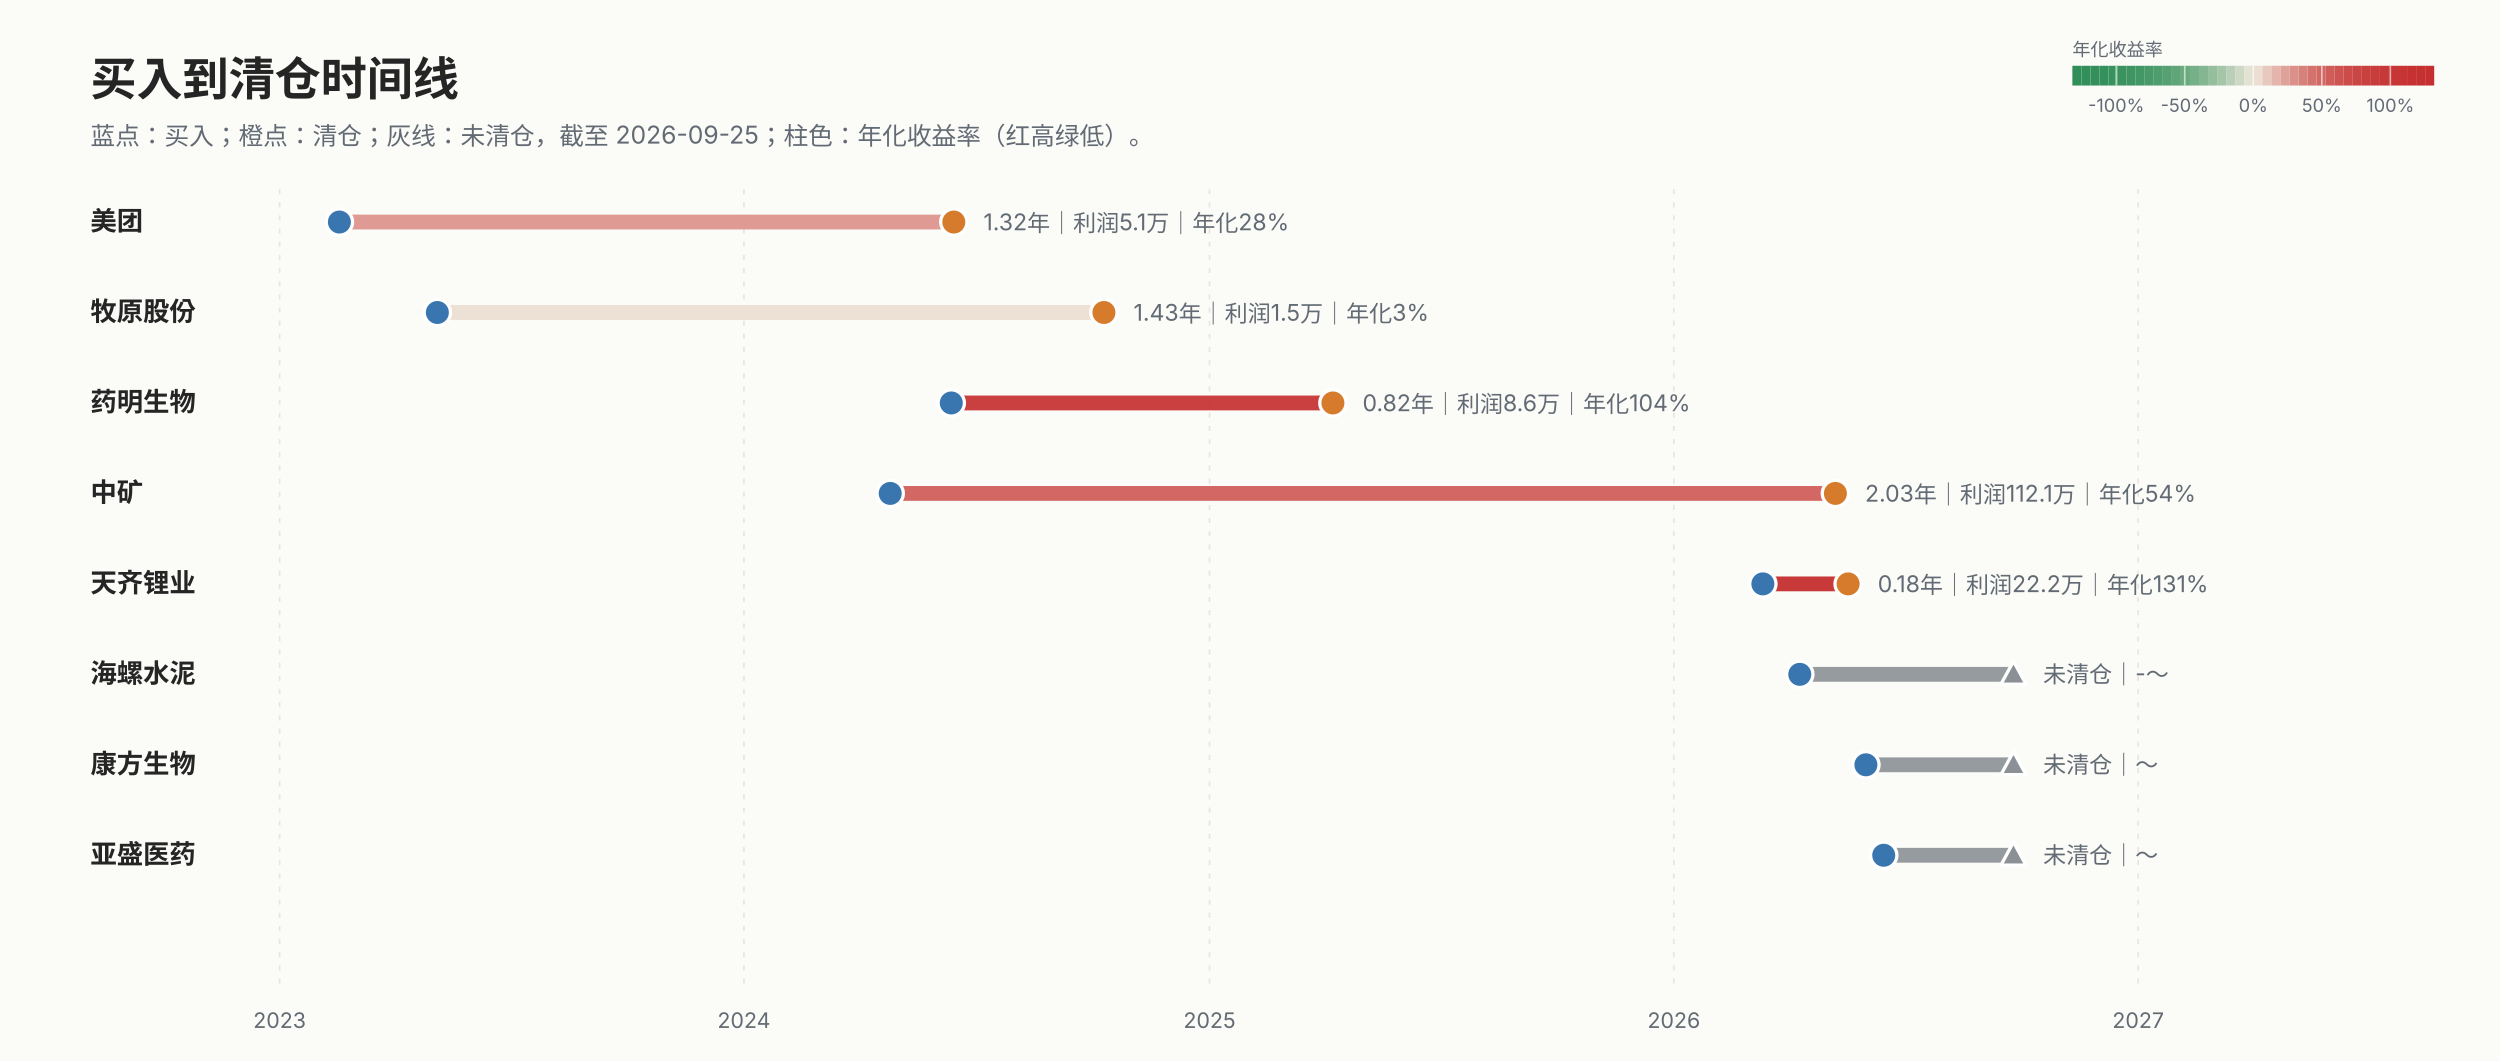
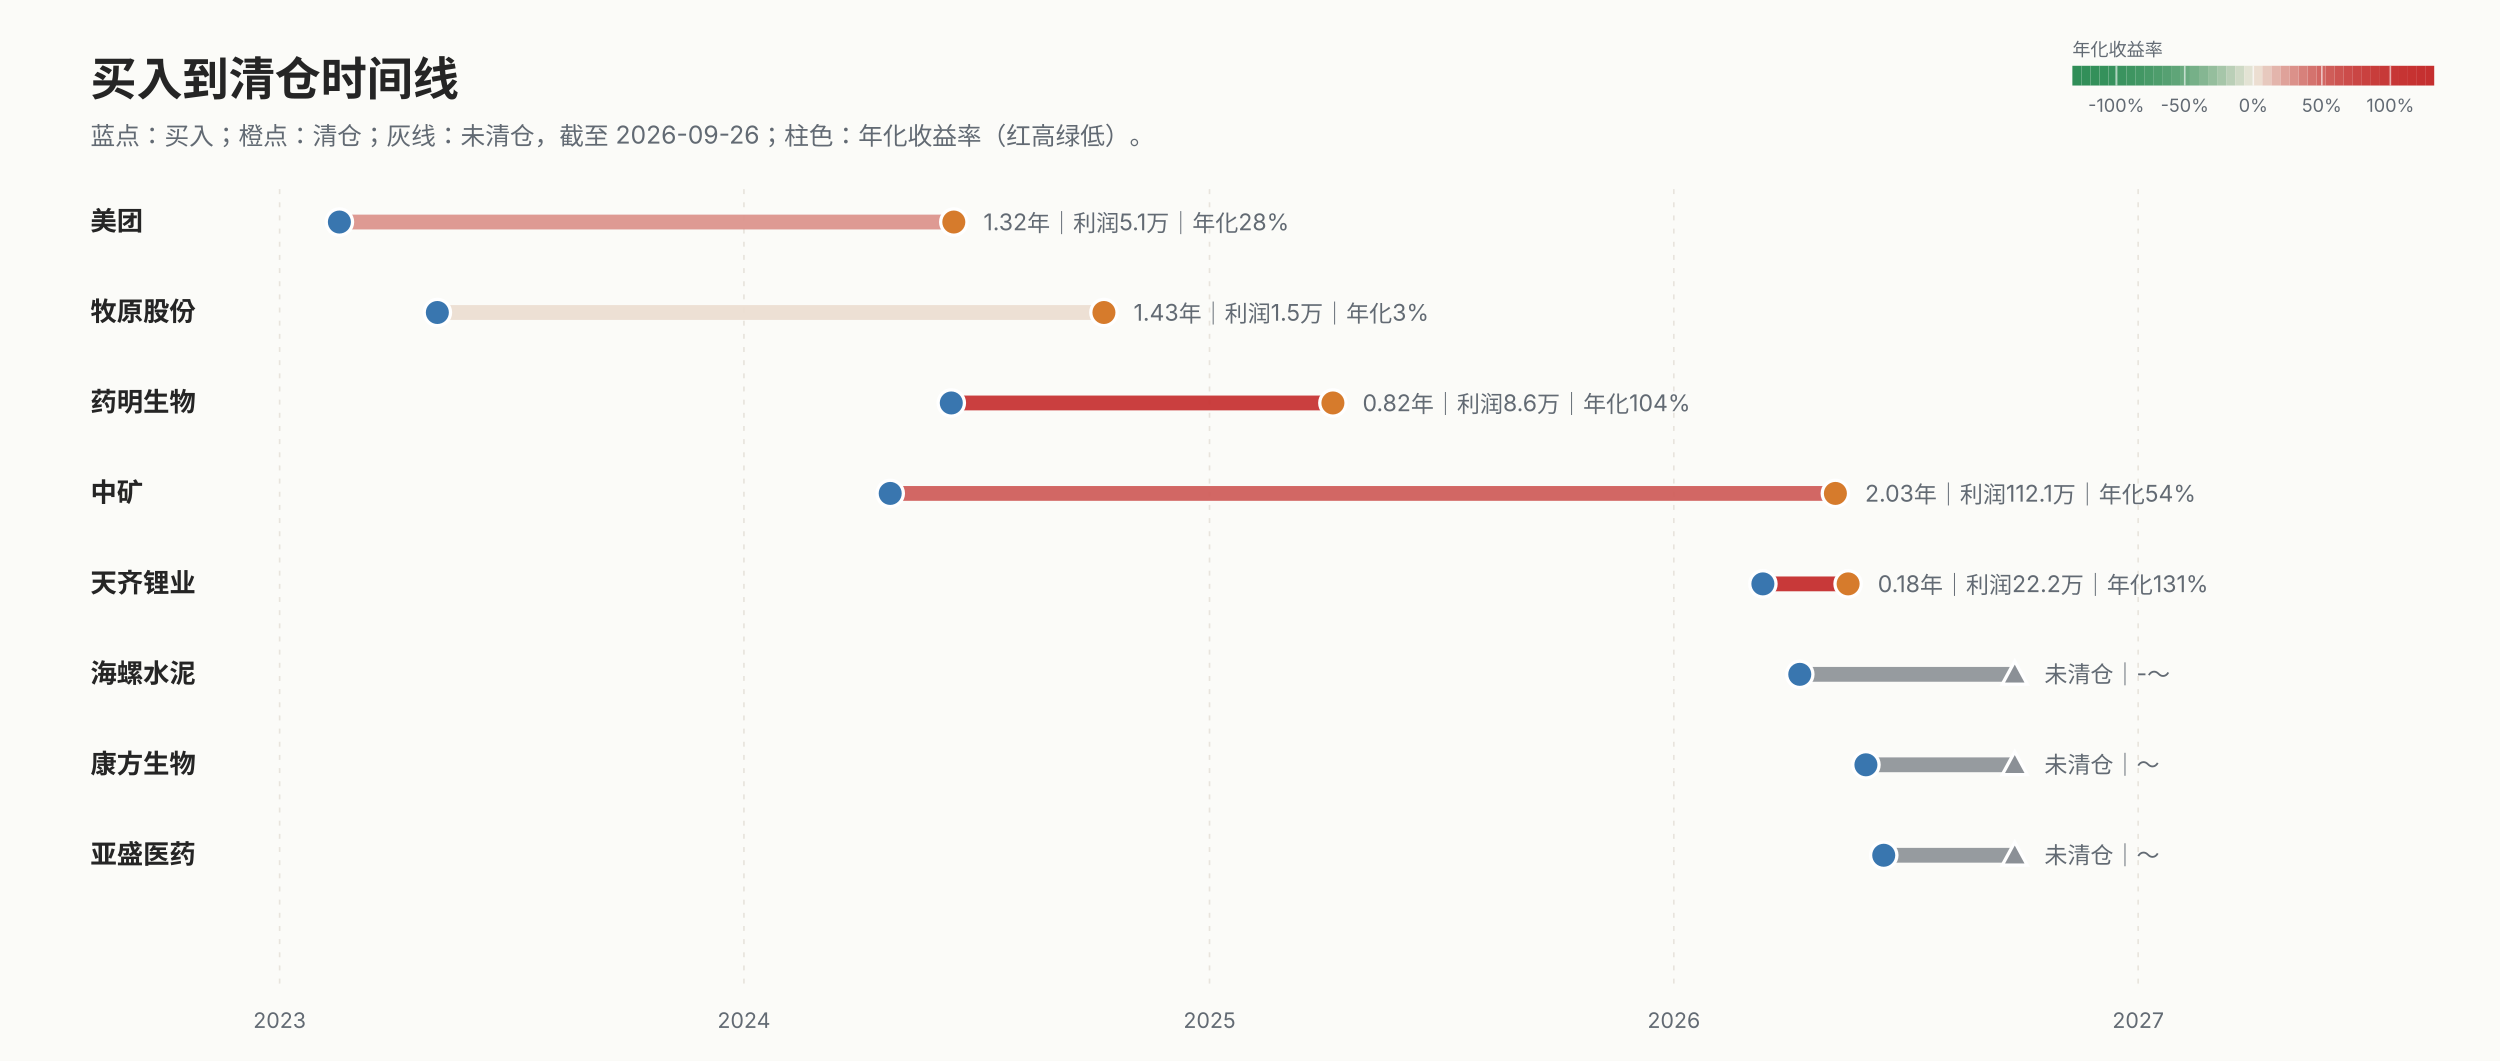
<svg xmlns="http://www.w3.org/2000/svg" width="1520" height="645" viewBox="0 0 1520 645" role="img" aria-label="买入到清仓时间线">
  <rect width="100%" height="100%" fill="#fbfbf8" />
  <style>text{font-family:"Inter","Noto Sans SC","PingFang SC","Microsoft YaHei",Arial,sans-serif;}</style>
  <text x="55" y="58" font-size="28" font-weight="700" fill="#252525">买入到清仓时间线</text>
  <g>
    <rect x="1260.00" y="40" width="5.50" height="12" fill="#308e58" />
    <rect x="1265.50" y="40" width="5.50" height="12" fill="#328f59" />
    <rect x="1271.00" y="40" width="5.50" height="12" fill="#33905a" />
    <rect x="1276.50" y="40" width="5.50" height="12" fill="#35915b" />
    <rect x="1282.00" y="40" width="5.50" height="12" fill="#37925d" />
    <rect x="1287.50" y="40" width="5.50" height="12" fill="#3a935f" />
    <rect x="1293.00" y="40" width="5.50" height="12" fill="#3e9561" />
    <rect x="1298.50" y="40" width="5.50" height="12" fill="#429764" />
    <rect x="1304.00" y="40" width="5.50" height="12" fill="#489a68" />
    <rect x="1309.50" y="40" width="5.50" height="12" fill="#4e9d6c" />
    <rect x="1315.00" y="40" width="5.50" height="12" fill="#56a072" />
    <rect x="1320.50" y="40" width="5.50" height="12" fill="#5fa578" />
    <rect x="1326.00" y="40" width="5.50" height="12" fill="#6aaa7f" />
    <rect x="1331.50" y="40" width="5.50" height="12" fill="#76b088" />
    <rect x="1337.00" y="40" width="5.50" height="12" fill="#85b692" />
    <rect x="1342.50" y="40" width="5.50" height="12" fill="#95be9d" />
    <rect x="1348.00" y="40" width="5.50" height="12" fill="#a6c6a9" />
    <rect x="1353.50" y="40" width="5.50" height="12" fill="#bacfb7" />
    <rect x="1359.00" y="40" width="5.50" height="12" fill="#ced9c5" />
    <rect x="1364.50" y="40" width="5.50" height="12" fill="#e3e3d4" />
    <rect x="1370.00" y="40" width="5.50" height="12" fill="#ecded1" />
    <rect x="1375.50" y="40" width="5.50" height="12" fill="#e7c9be" />
    <rect x="1381.00" y="40" width="5.50" height="12" fill="#e3b5ac" />
    <rect x="1386.50" y="40" width="5.50" height="12" fill="#dfa29a" />
    <rect x="1392.00" y="40" width="5.50" height="12" fill="#db918a" />
    <rect x="1397.50" y="40" width="5.50" height="12" fill="#d7817b" />
    <rect x="1403.00" y="40" width="5.50" height="12" fill="#d4736e" />
    <rect x="1408.50" y="40" width="5.50" height="12" fill="#d26763" />
    <rect x="1414.00" y="40" width="5.50" height="12" fill="#cf5d59" />
    <rect x="1419.50" y="40" width="5.50" height="12" fill="#cd5451" />
    <rect x="1425.00" y="40" width="5.50" height="12" fill="#cc4c4a" />
    <rect x="1430.50" y="40" width="5.50" height="12" fill="#ca4644" />
    <rect x="1436.00" y="40" width="5.50" height="12" fill="#c9413f" />
    <rect x="1441.50" y="40" width="5.50" height="12" fill="#c83d3b" />
    <rect x="1447.00" y="40" width="5.50" height="12" fill="#c73938" />
    <rect x="1452.50" y="40" width="5.50" height="12" fill="#c73635" />
    <rect x="1458.00" y="40" width="5.50" height="12" fill="#c63433" />
    <rect x="1463.50" y="40" width="5.50" height="12" fill="#c63231" />
    <rect x="1469.00" y="40" width="5.50" height="12" fill="#c53030" />
    <rect x="1474.50" y="40" width="5.50" height="12" fill="#c52f2f" />
    <line x1="1286.67" y1="40" x2="1286.67" y2="52" stroke="#fff" stroke-width="1" opacity=".6" />
    <text x="1286.67" y="68" font-size="11" fill="#626a73" text-anchor="middle">-100%</text>
    <line x1="1328.33" y1="40" x2="1328.33" y2="52" stroke="#fff" stroke-width="1" opacity=".6" />
    <text x="1328.33" y="68" font-size="11" fill="#626a73" text-anchor="middle">-50%</text>
    <line x1="1370.00" y1="40" x2="1370.00" y2="52" stroke="#fff" stroke-width="1" opacity=".6" />
    <text x="1370.00" y="68" font-size="11" fill="#626a73" text-anchor="middle">0%</text>
    <line x1="1411.67" y1="40" x2="1411.67" y2="52" stroke="#fff" stroke-width="1" opacity=".6" />
    <text x="1411.67" y="68" font-size="11" fill="#626a73" text-anchor="middle">50%</text>
    <line x1="1453.33" y1="40" x2="1453.33" y2="52" stroke="#fff" stroke-width="1" opacity=".6" />
    <text x="1453.33" y="68" font-size="11" fill="#626a73" text-anchor="middle">100%</text>
    <text x="1260" y="34" font-size="11" fill="#626a73">年化收益率</text>
  </g>
-   <text x="55" y="88" font-size="15" fill="#626a73">蓝点：买入；橙点：清仓；灰线：未清仓，截至 2026-09-25；柱色：年化收益率（红高绿低）。</text>
+   <text x="55" y="88" font-size="15" fill="#626a73">蓝点：买入；橙点：清仓；灰线：未清仓，截至 2026-09-26；柱色：年化收益率（红高绿低）。</text>
  <line x1="170.00" y1="115" x2="170.00" y2="600" stroke="#ddd7ce" opacity=".65" stroke-dasharray="3 5" />
  <text x="170.00" y="625" font-size="13" fill="#626a73" text-anchor="middle">2023</text>
  <line x1="452.31" y1="115" x2="452.31" y2="600" stroke="#ddd7ce" opacity=".65" stroke-dasharray="3 5" />
  <text x="452.31" y="625" font-size="13" fill="#626a73" text-anchor="middle">2024</text>
  <line x1="735.39" y1="115" x2="735.39" y2="600" stroke="#ddd7ce" opacity=".65" stroke-dasharray="3 5" />
  <text x="735.39" y="625" font-size="13" fill="#626a73" text-anchor="middle">2025</text>
  <line x1="1017.69" y1="115" x2="1017.69" y2="600" stroke="#ddd7ce" opacity=".65" stroke-dasharray="3 5" />
  <text x="1017.69" y="625" font-size="13" fill="#626a73" text-anchor="middle">2026</text>
  <line x1="1300.00" y1="115" x2="1300.00" y2="600" stroke="#ddd7ce" opacity=".65" stroke-dasharray="3 5" />
  <text x="1300.00" y="625" font-size="13" fill="#626a73" text-anchor="middle">2027</text>
  <text x="55" y="140" font-size="16" font-weight="700" fill="#252525">美团</text>
  <line x1="206.35" y1="135" x2="579.92" y2="135" stroke="#dc958e" stroke-width="9" opacity=".95" />
  <circle cx="579.92" cy="135" r="8" fill="#d67b2c" stroke="#fff" stroke-width="2" />
  <circle cx="206.35" cy="135" r="8" fill="#3976af" stroke="#fff" stroke-width="2" />
  <text x="597.92" y="140" font-size="14" fill="#626a73">1.32年｜利润5.1万｜年化28%</text>
  <text x="55" y="195" font-size="16" font-weight="700" fill="#252525">牧原股份</text>
  <line x1="265.91" y1="190" x2="671.19" y2="190" stroke="#ecded2" stroke-width="9" opacity=".95" />
  <circle cx="671.19" cy="190" r="8" fill="#d67b2c" stroke="#fff" stroke-width="2" />
  <circle cx="265.91" cy="190" r="8" fill="#3976af" stroke="#fff" stroke-width="2" />
  <text x="689.19" y="195" font-size="14" fill="#626a73">1.43年｜利润1.5万｜年化3%</text>
  <text x="55" y="250" font-size="16" font-weight="700" fill="#252525">药明生物</text>
  <line x1="578.38" y1="245" x2="810.41" y2="245" stroke="#c73535" stroke-width="9" opacity=".95" />
  <circle cx="810.41" cy="245" r="8" fill="#d67b2c" stroke="#fff" stroke-width="2" />
  <circle cx="578.38" cy="245" r="8" fill="#3976af" stroke="#fff" stroke-width="2" />
  <text x="828.41" y="250" font-size="14" fill="#626a73">0.82年｜利润8.6万｜年化104%</text>
  <text x="55" y="305" font-size="16" font-weight="700" fill="#252525">中矿</text>
  <line x1="541.25" y1="300" x2="1115.92" y2="300" stroke="#d0605c" stroke-width="9" opacity=".95" />
  <circle cx="1115.92" cy="300" r="8" fill="#d67b2c" stroke="#fff" stroke-width="2" />
  <circle cx="541.25" cy="300" r="8" fill="#3976af" stroke="#fff" stroke-width="2" />
  <text x="1133.92" y="305" font-size="14" fill="#626a73">2.03年｜利润112.1万｜年化54%</text>
  <text x="55" y="360" font-size="16" font-weight="700" fill="#252525">天齐锂业</text>
  <line x1="1071.83" y1="355" x2="1123.66" y2="355" stroke="#c52f2f" stroke-width="9" opacity=".95" />
  <circle cx="1123.66" cy="355" r="8" fill="#d67b2c" stroke="#fff" stroke-width="2" />
  <circle cx="1071.83" cy="355" r="8" fill="#3976af" stroke="#fff" stroke-width="2" />
  <text x="1141.66" y="360" font-size="14" fill="#626a73">0.18年｜利润22.2万｜年化131%</text>
  <text x="55" y="415" font-size="16" font-weight="700" fill="#252525">海螺水泥</text>
-   <line x1="1094.26" y1="410" x2="1224.20" y2="410" stroke="#8b9096" stroke-width="9" opacity=".9" />
-   <polygon points="1224.20,402 1216.60,416 1231.80,416" fill="#8b9096" stroke="#fff" stroke-width="2" />
+   <line x1="1094.26" y1="410" x2="1224.98" y2="410" stroke="#8b9096" stroke-width="9" opacity=".9" />
+   <polygon points="1224.98,402 1217.38,416 1232.58,416" fill="#8b9096" stroke="#fff" stroke-width="2" />
  <circle cx="1094.26" cy="410" r="8" fill="#3976af" stroke="#fff" stroke-width="2" />
-   <text x="1242.20" y="415" font-size="14" fill="#626a73">未清仓｜-～</text>
+   <text x="1242.98" y="415" font-size="14" fill="#626a73">未清仓｜-～</text>
  <text x="55" y="470" font-size="16" font-weight="700" fill="#252525">康方生物</text>
-   <line x1="1134.48" y1="465" x2="1224.20" y2="465" stroke="#8b9096" stroke-width="9" opacity=".9" />
-   <polygon points="1224.20,457 1216.60,471 1231.80,471" fill="#8b9096" stroke="#fff" stroke-width="2" />
+   <line x1="1134.48" y1="465" x2="1224.98" y2="465" stroke="#8b9096" stroke-width="9" opacity=".9" />
+   <polygon points="1224.98,457 1217.38,471 1232.58,471" fill="#8b9096" stroke="#fff" stroke-width="2" />
  <circle cx="1134.48" cy="465" r="8" fill="#3976af" stroke="#fff" stroke-width="2" />
-   <text x="1242.20" y="470" font-size="14" fill="#626a73">未清仓｜～</text>
+   <text x="1242.98" y="470" font-size="14" fill="#626a73">未清仓｜～</text>
  <text x="55" y="525" font-size="16" font-weight="700" fill="#252525">亚盛医药</text>
-   <line x1="1145.31" y1="520" x2="1224.20" y2="520" stroke="#8b9096" stroke-width="9" opacity=".9" />
-   <polygon points="1224.20,512 1216.60,526 1231.80,526" fill="#8b9096" stroke="#fff" stroke-width="2" />
+   <line x1="1145.31" y1="520" x2="1224.98" y2="520" stroke="#8b9096" stroke-width="9" opacity=".9" />
+   <polygon points="1224.98,512 1217.38,526 1232.58,526" fill="#8b9096" stroke="#fff" stroke-width="2" />
  <circle cx="1145.31" cy="520" r="8" fill="#3976af" stroke="#fff" stroke-width="2" />
-   <text x="1242.20" y="525" font-size="14" fill="#626a73">未清仓｜～</text>
+   <text x="1242.98" y="525" font-size="14" fill="#626a73">未清仓｜～</text>
</svg>
